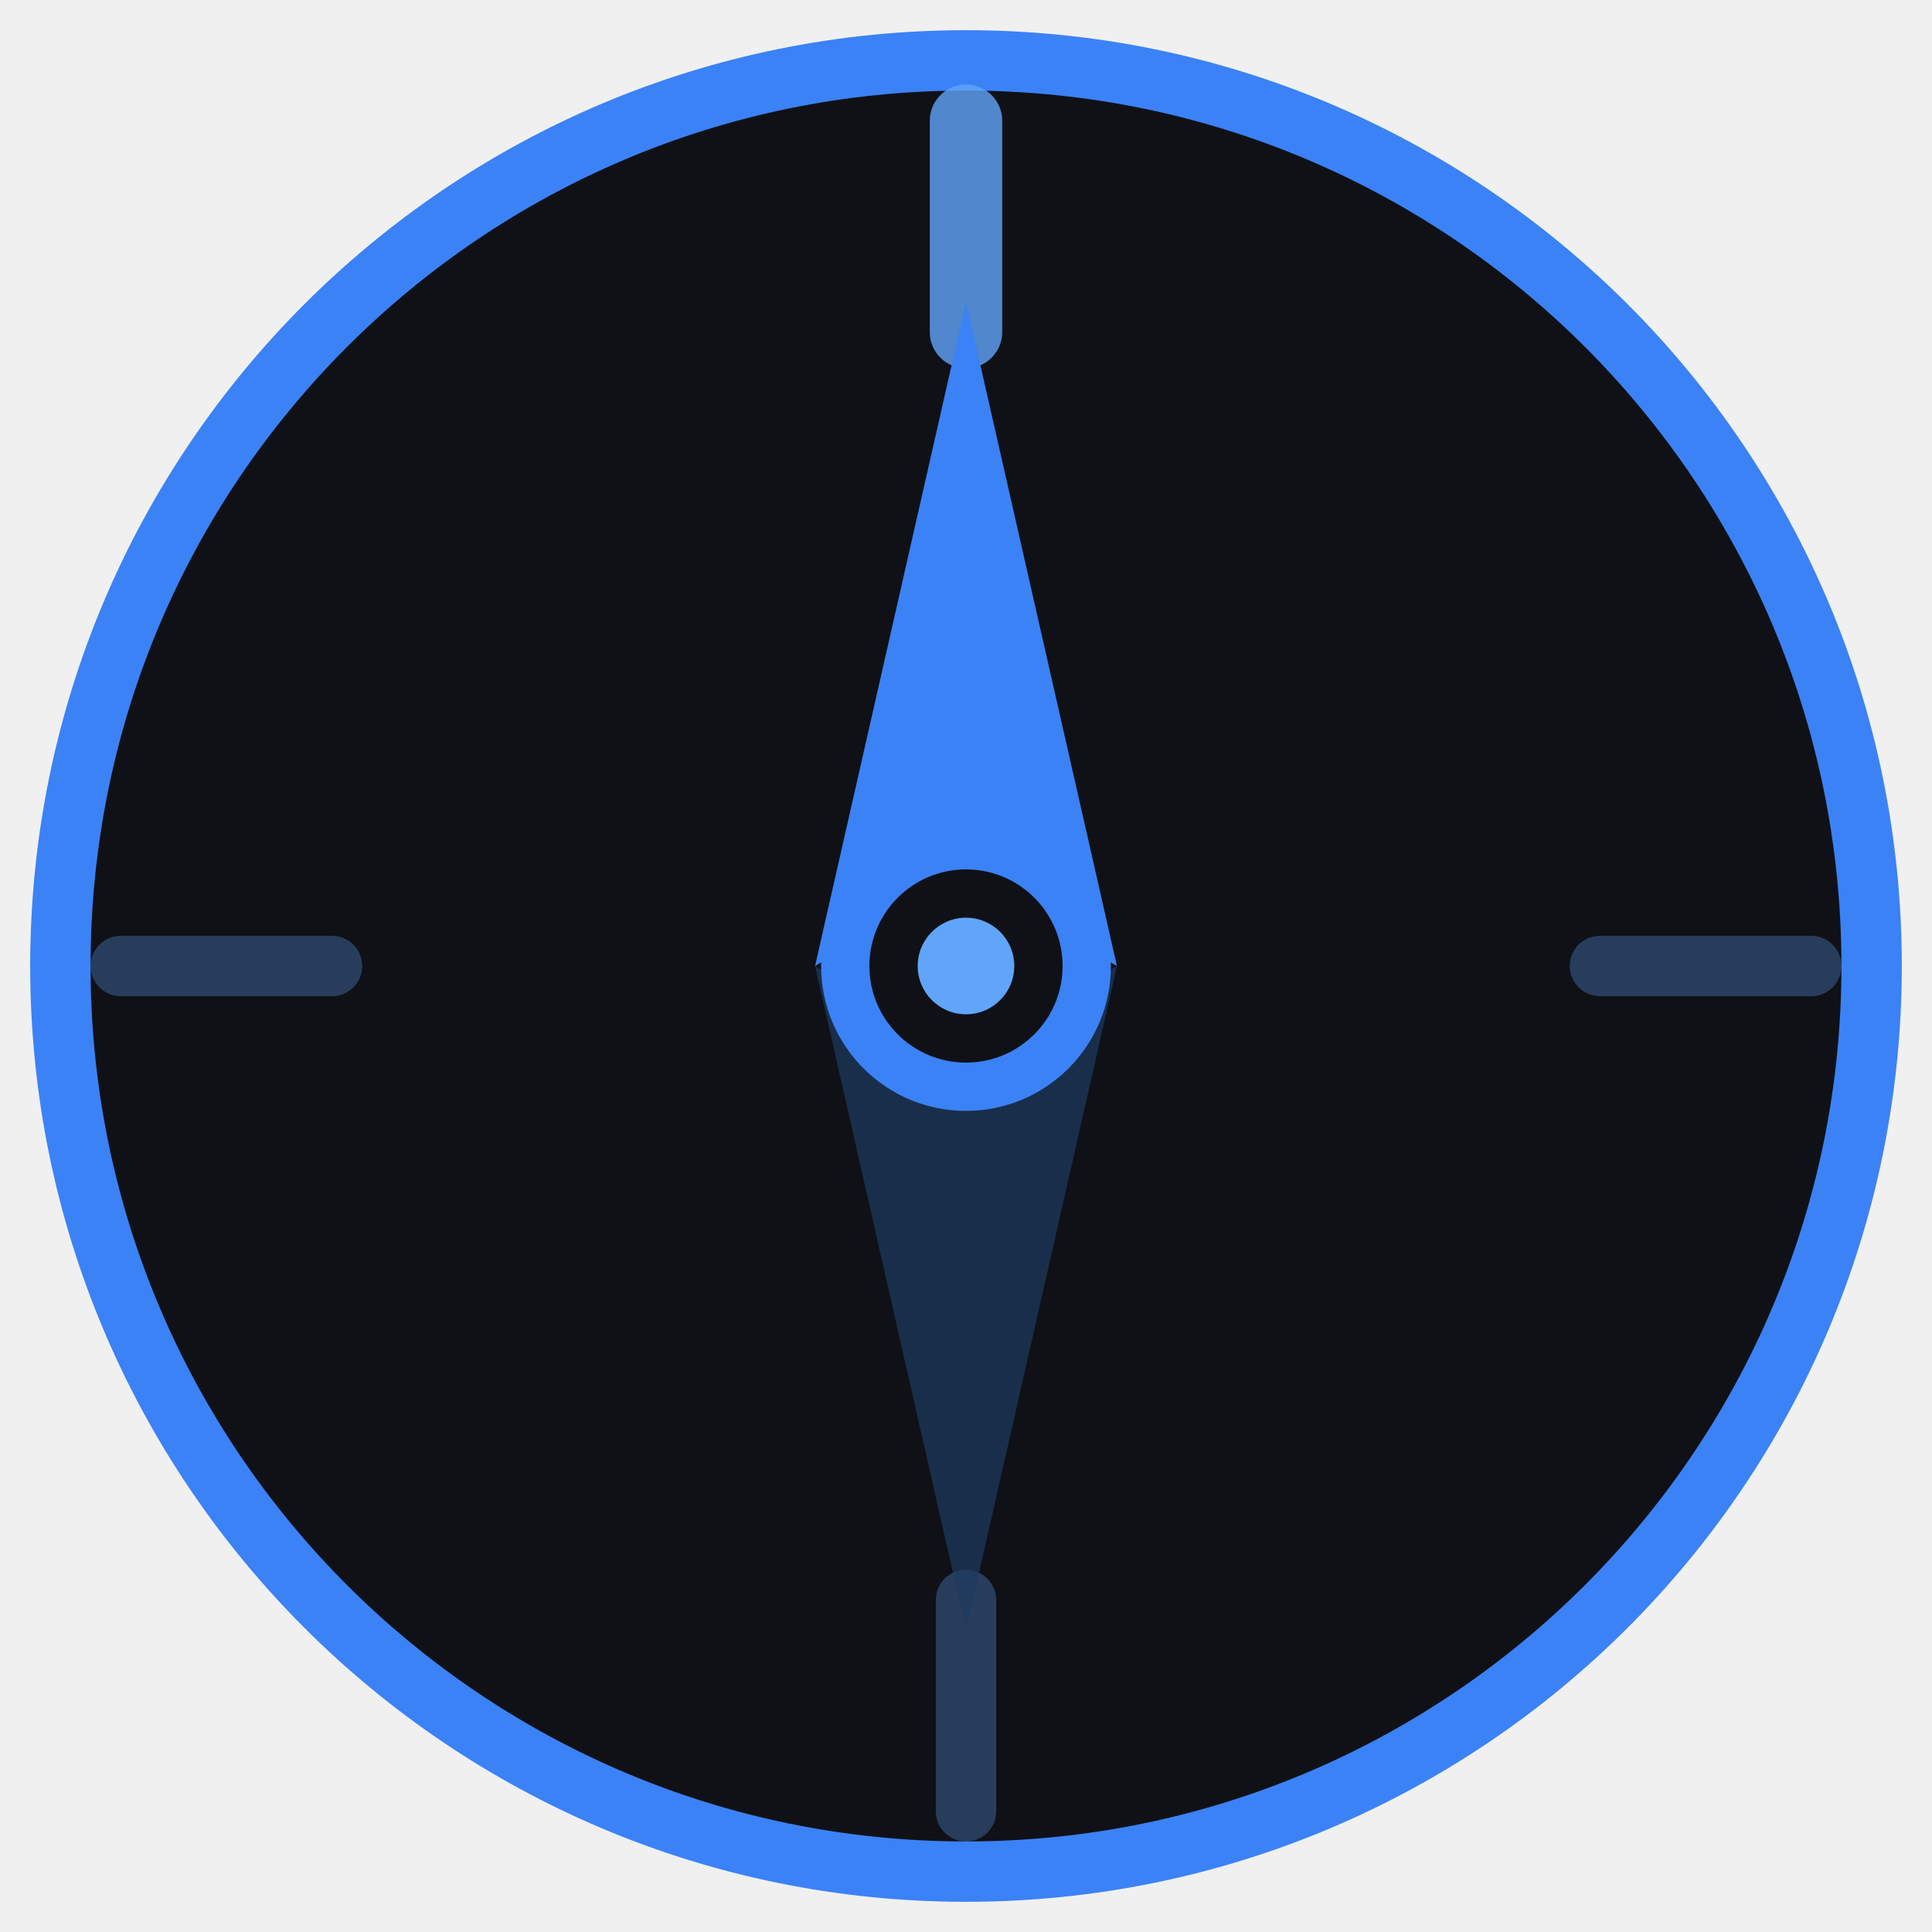
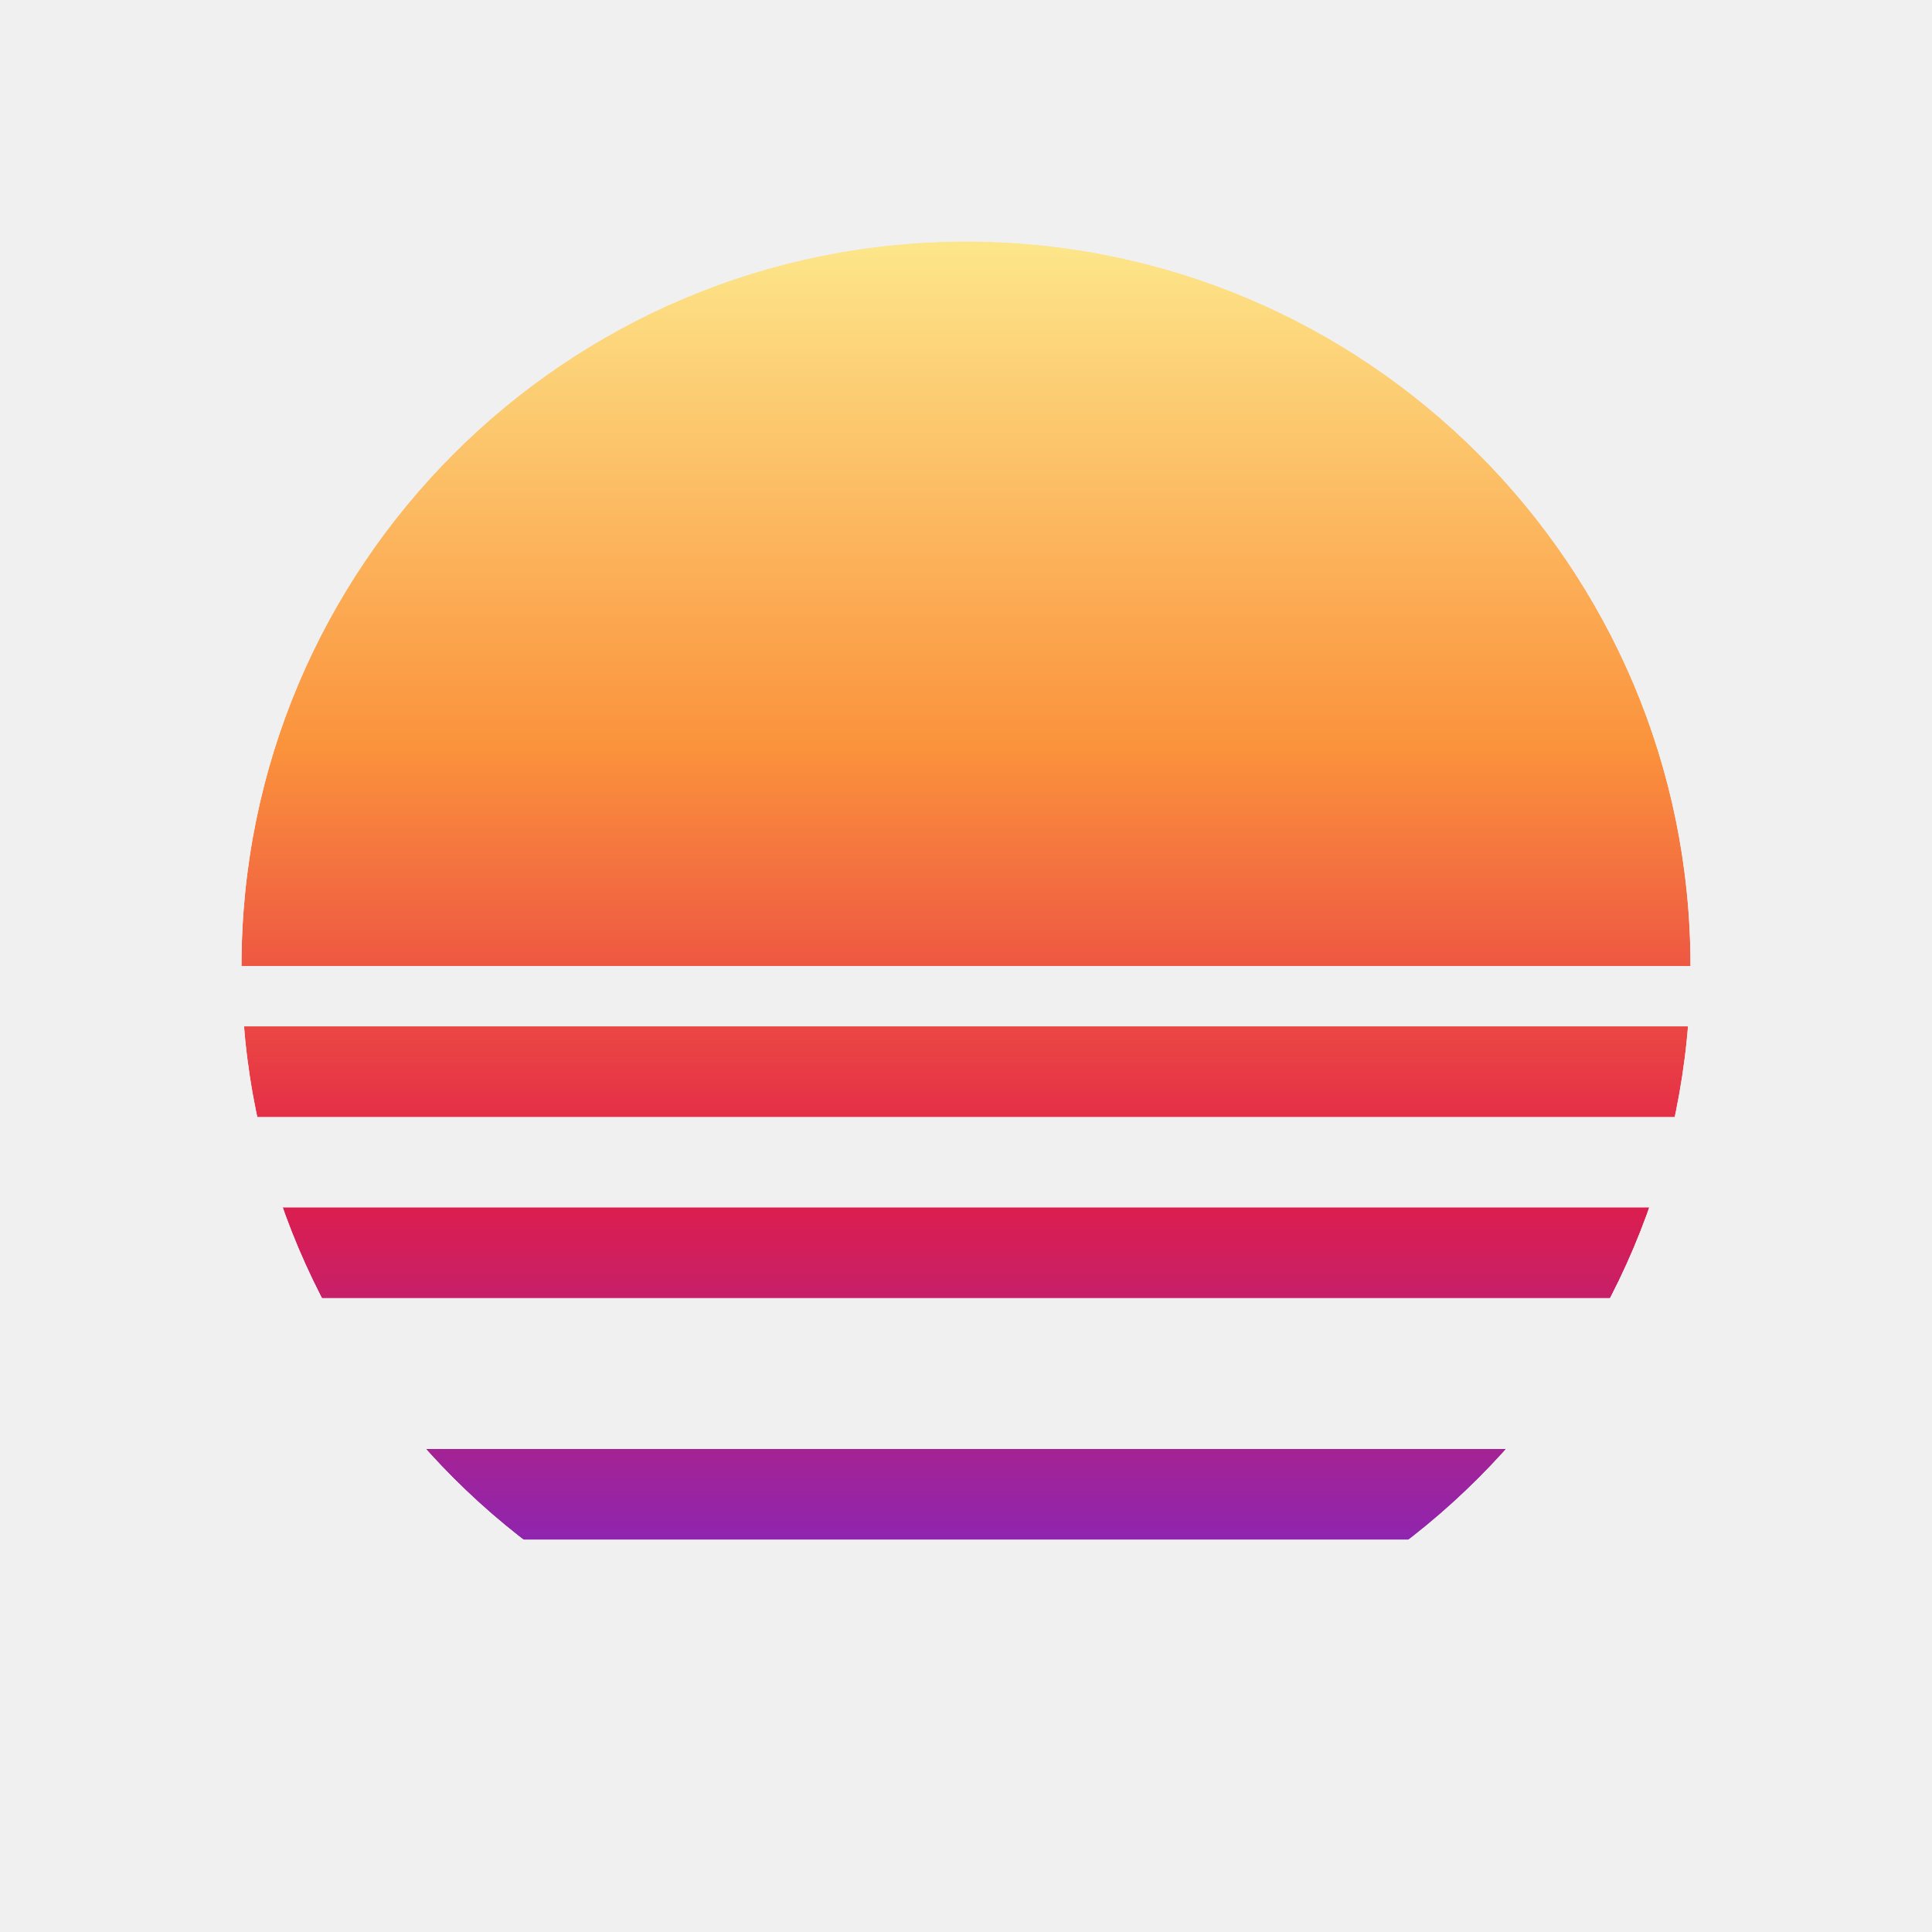
<svg xmlns="http://www.w3.org/2000/svg" viewBox="0 0 32 32" width="32" height="32">
-   <circle cx="16" cy="16" r="15" fill="#0f1117" stroke="#3b82f6" stroke-width="1" />
-   <line x1="16" y1="2" x2="16" y2="5.5" stroke="#60a5fa" stroke-width="1.2" stroke-linecap="round" opacity="0.8" />
-   <line x1="30" y1="16" x2="26.5" y2="16" stroke="#60a5fa" stroke-width="1" stroke-linecap="round" opacity="0.3" />
-   <line x1="16" y1="30" x2="16" y2="26.5" stroke="#60a5fa" stroke-width="1" stroke-linecap="round" opacity="0.3" />
-   <line x1="2" y1="16" x2="5.5" y2="16" stroke="#60a5fa" stroke-width="1" stroke-linecap="round" opacity="0.3" />
-   <polygon points="16,5 13.5,16 16,14.5 18.5,16" fill="#3b82f6" />
-   <polygon points="16,27 13.5,16 16,17.5 18.5,16" fill="#1e3a5f" opacity="0.7" />
-   <circle cx="16" cy="16" r="2" fill="#0f1117" stroke="#3b82f6" stroke-width="0.8" />
-   <circle cx="16" cy="16" r="0.8" fill="#60a5fa" />
+   <defs>
+     <linearGradient id="sun" x1="0" y1="0" x2="0" y2="1">
+       <stop offset="0%" stop-color="#fde68a" />
+       <stop offset="35%" stop-color="#fb923c" />
+       <stop offset="65%" stop-color="#e11d48" />
+       <stop offset="100%" stop-color="#6d28d9" />
+     </linearGradient>
+     <mask id="m">
+       <circle cx="16" cy="16" r="12" fill="white" />
+       <rect x="0" y="16" width="32" height="1" fill="black" />
+       <rect x="0" y="18.5" width="32" height="1.5" fill="black" />
+       <rect x="0" y="21.5" width="32" height="2.5" fill="black" />
+       <rect x="0" y="25.5" width="32" height="4" fill="black" />
+     </mask>
+   </defs>
+   <circle cx="16" cy="16" r="12" fill="url(#sun)" mask="url(#m)" />
</svg>
